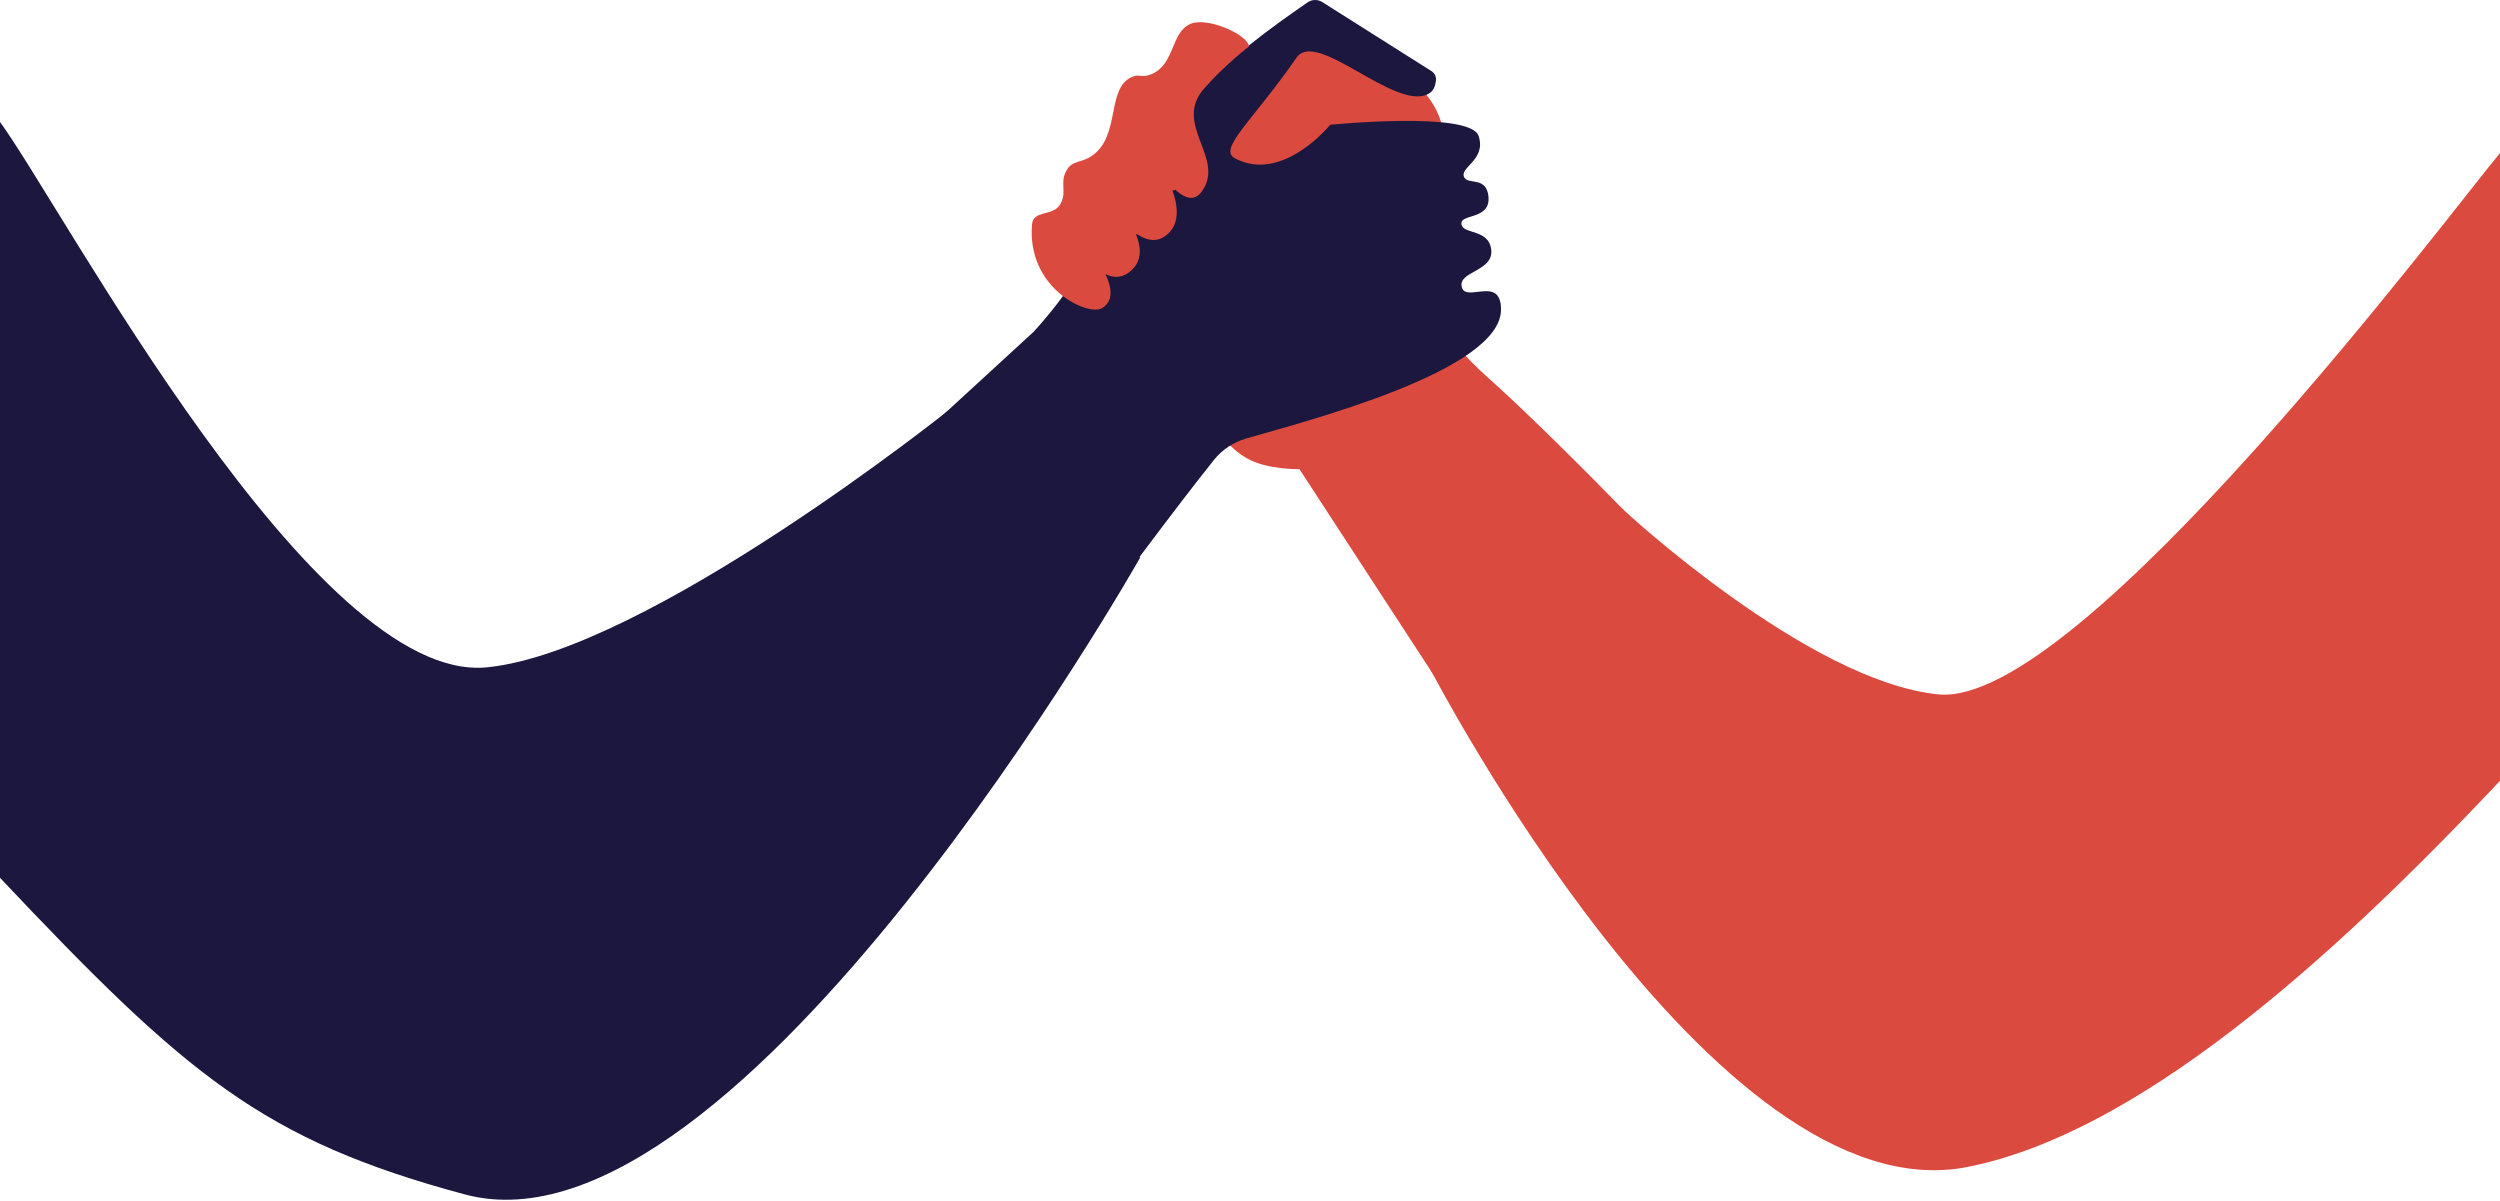
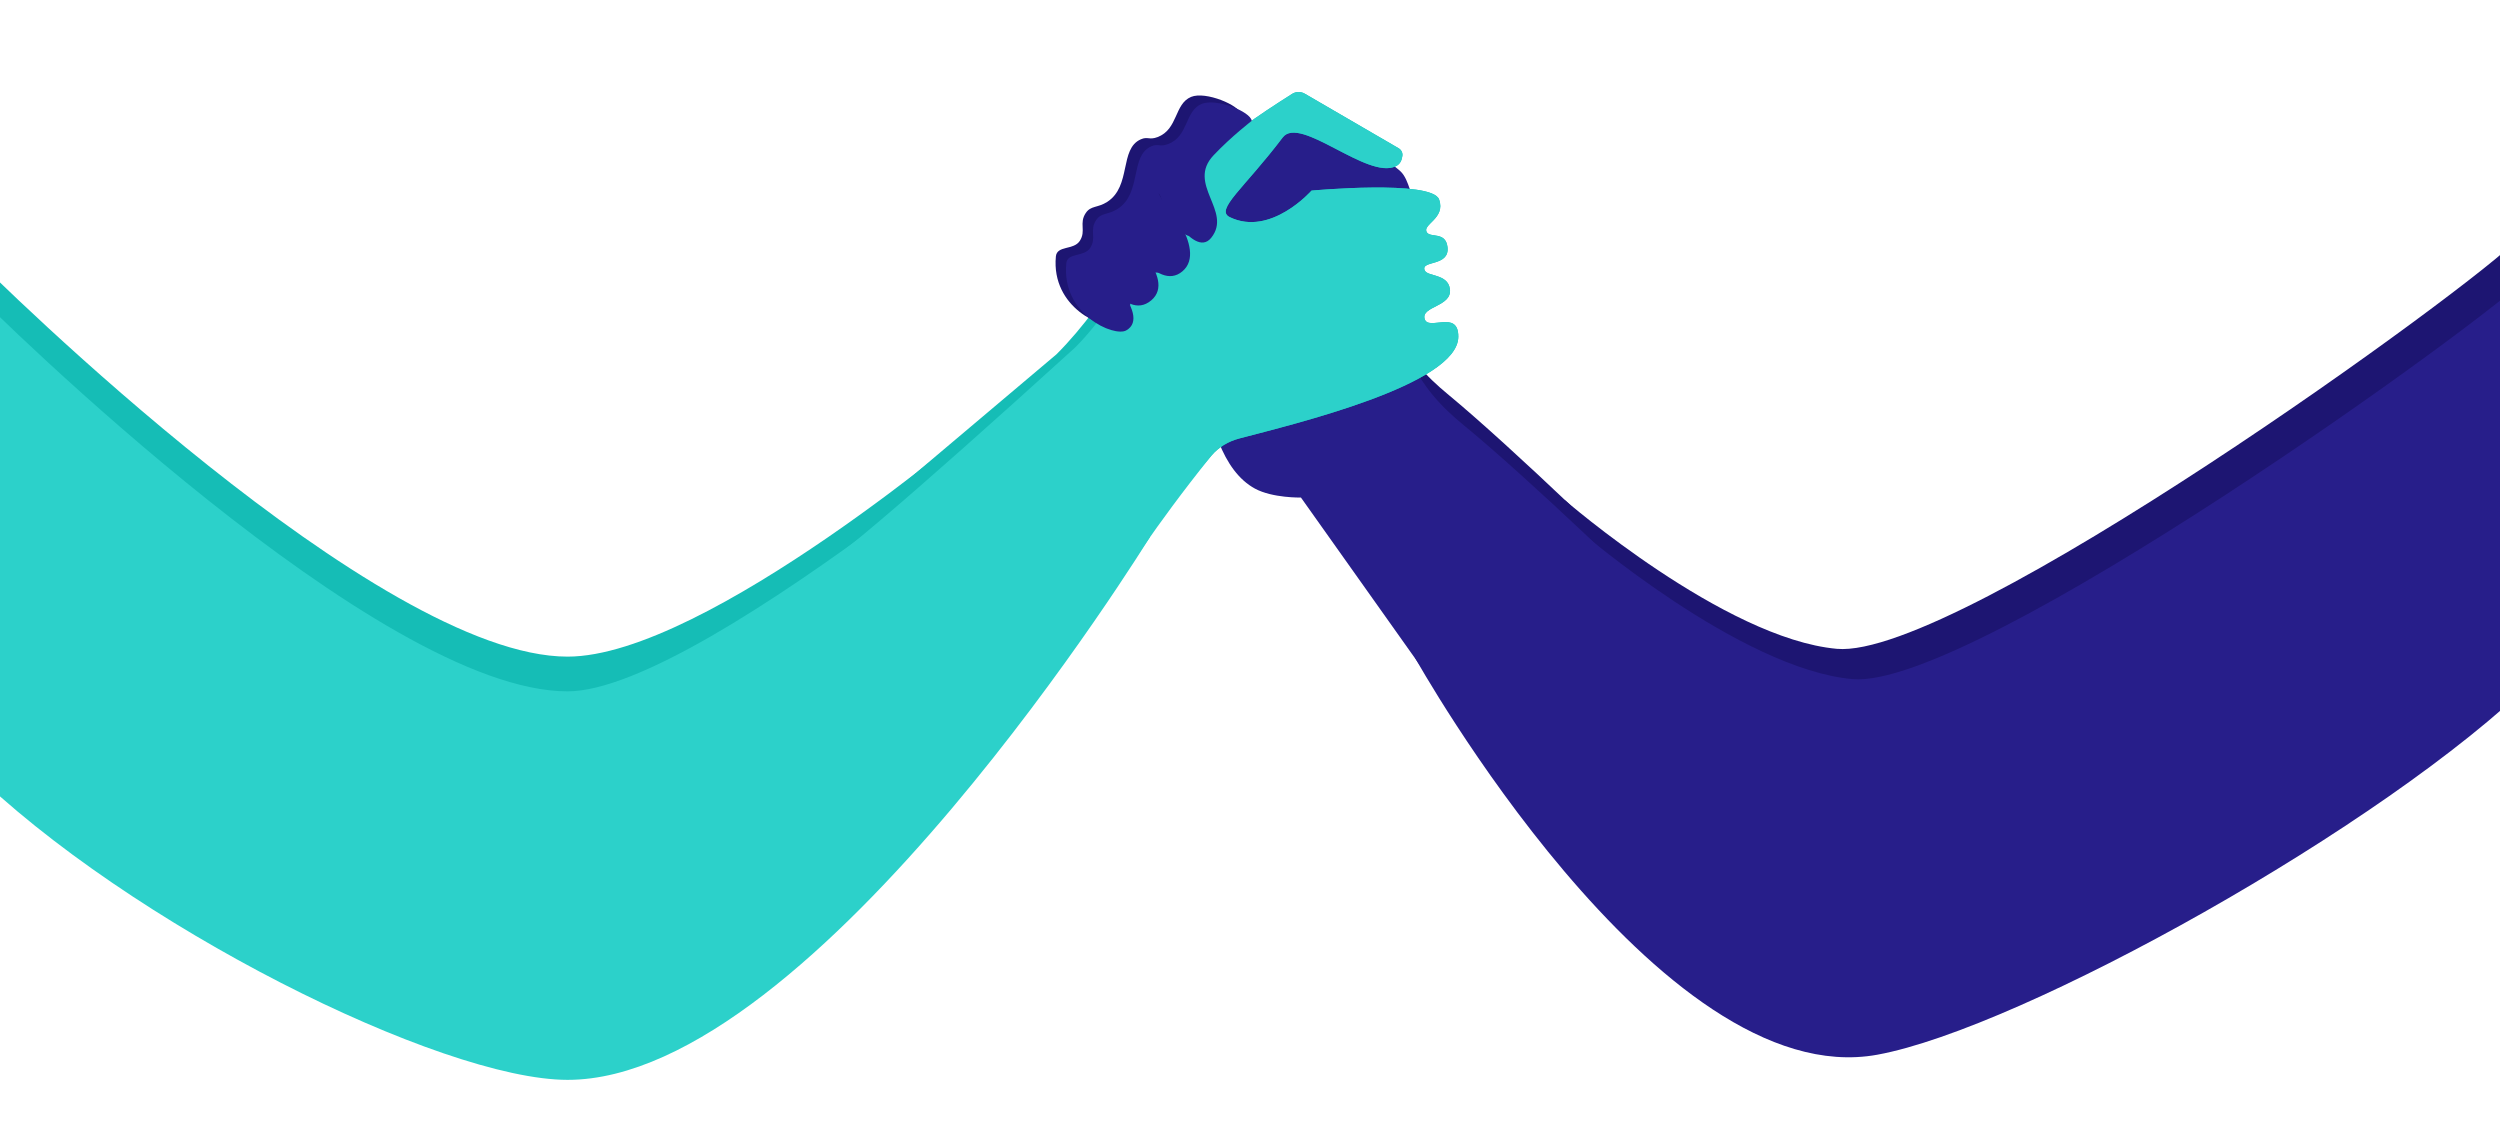
- <svg xmlns="http://www.w3.org/2000/svg" width="1366px" height="656px" viewBox="0 0 1366 656" version="1.1">
+ <svg xmlns="http://www.w3.org/2000/svg" width="1440px" height="656px" viewBox="0 0 1440 656" version="1.1">
  <defs />
-   <g id="Page-1" stroke="none" stroke-width="1" fill="none" fill-rule="evenodd">
-     <g id="Artboard-1">
-       <g id="Group">
-         <path d="M945,339.634 C930,322.634 855.632,244.404 812.51,205.856 C800.7,195.299 785.481,179.468 777.323,155.37 C765.137,119.374 800.197,91.329 784.973,60.522 C779.48,49.406 770.591,42.8 763.555,37.574 C756.942,32.66 733.738,15.421 710.011,20.745 C684.619,26.445 673.897,59.719 665.646,84.999 C648.177,138.516 640.091,226.22 680.944,250.22 C692.109,256.781 710.011,256.341 710.011,256.341 L836,449.634 L945,339.634 Z" id="Fill-1" fill="#DB4A3E" />
-         <path d="M425,309.634 L564.676,181.379 C599.324,143.761 622.813,89.751 654.937,51.342 C671.444,31.605 693.074,16.107 714.486,1.284 C716.874,-0.367 720.019,-0.43 722.473,1.121 L782.127,38.834 C783.933,39.975 784.889,42.074 784.593,44.19 C784.18,47.148 783.326,49.785 780.384,51.342 C762.392,60.856 719.428,15.719 708.481,31.454 C684.004,66.641 665.238,81.453 674.825,86.528 C700.832,100.297 726.839,68.171 726.839,68.171 C726.839,68.171 803.331,60.522 807.921,74.29 C812.381,87.671 796.504,91.656 800.271,97.237 C802.689,100.82 812.092,96.537 813.274,107.181 C814.805,120.95 796.177,116.224 798.741,123.245 C800.416,127.829 813.463,125.513 814.805,136.249 C816.335,148.487 796.444,148.067 798.741,156.901 C800.988,165.542 820.159,150.216 820.159,169.139 C820.159,202.465 715.369,229.673 680.89,239.603 C673.953,241.602 667.807,245.681 663.296,251.319 C622.469,302.324 527,434.634 527,434.634 L425,309.634 Z" id="Fill-3" fill="#1C173F" />
-         <path d="M0,66.633 C35,114.633 171.716,373.878 266,364.633 C353.396,356.064 519,223.633 519,223.633 L623,304.633 C623,304.633 403.522,692.786 254,652.633 C143.576,622.98 102,587.633 0,479.633 L0,66.633 Z" id="Fill-5" fill="#1C173F" />
-         <path d="M1366,83.633 C1340,114.633 1136.327,386.981 1059.149,379.412 C987.609,372.398 886,277.633 886,277.633 L781,364.633 C781,364.633 936.028,665.105 1075,637.633 C1166.816,619.484 1271,527.633 1366,426.633 L1366,83.633 Z" id="Fill-7" fill="#DB4A3E" />
-         <path d="M650.348,13.097 C639.541,17.946 642.115,35.273 628.93,40.633 C623.51,42.837 622.754,40.039 618.221,42.164 C604.409,48.635 612.317,74.188 596.803,84.999 C590.653,89.285 586.308,87.431 583.035,92.648 C578.574,99.758 583.411,104.838 579.21,111.771 C575.261,118.29 564.588,114.709 563.912,122.48 C560.852,157.666 594.509,172.964 602.158,168.375 C619.807,157.786 581.505,120.185 581.505,120.185 C581.505,120.185 600.539,163.797 618.221,147.722 C635.049,132.424 599.863,100.297 599.863,100.297 C599.863,100.297 621.281,143.133 638.109,127.835 C654.937,112.536 622.81,74.29 622.81,74.29 C622.81,74.29 644.712,120.56 656.467,104.887 C670.235,86.529 640.434,68.187 657.997,48.283 C669.471,35.279 682.474,25.335 682.474,25.335 C681.726,18.893 659.544,8.969 650.348,13.097 Z" id="Fill-9" fill="#DB4A3E" />
-         <rect id="Rectangle-2" fill="#DB4A3E" fill-rule="nonzero" x="579" y="117" width="25" height="33" />
-         <rect id="Rectangle-2" fill="#DB4A3E" fill-rule="nonzero" x="598" y="95" width="25" height="33" />
-         <rect id="Rectangle-2" fill="#DB4A3E" fill-rule="nonzero" x="617" y="71" width="25" height="33" />
+   <g id="Artboard-1" stroke="none" stroke-width="1" fill="none" fill-rule="evenodd">
+     <rect id="Rectangle" x="0" y="0" width="1451" height="1024" />
+     <g id="Group" transform="translate(-18, 53)">
+       <path d="M972,286.373 C958.362,272.058 890.745,206.184 851.538,173.724 C840.801,164.835 826.963,151.504 819.546,131.213 C808.466,100.901 840.343,77.286 826.501,51.344 C821.507,41.984 813.425,36.422 807.028,32.02 C801.015,27.883 779.918,13.366 758.345,17.85 C735.258,22.649 725.51,50.669 718.008,71.955 C702.125,117.02 694.773,190.872 731.917,211.082 C742.068,216.606 758.345,216.235 758.345,216.235 L872.896,379 L972,286.373 Z" id="Fill-1" fill="#1D1572" />
+       <path d="M0,92 C16.823,109.36 235.895,325.219 344.92,325.219 C424.799,325.219 584.842,187.805 584.842,187.805 L679,256.003 C679,256.003 487.892,549 344.92,549 C272.098,549 92.347,459.908 0,368.977 L0,92 Z" id="Fill-5" fill="#15BDB6" />
+       <path d="M1469,84 C1445.446,110.145 1145.905,327.107 1075.986,320.723 C1011.175,314.808 919.124,234.885 919.124,234.885 L824,308.259 C824,308.259 964.446,561.672 1090.346,538.503 C1173.526,523.196 1382.936,405.905 1469,320.723 L1469,84 Z" id="Fill-7" fill="#1D1572" />
+       <path d="M981,303.141 C967.362,288.944 899.745,223.616 860.538,191.425 C849.801,182.61 835.963,169.389 828.546,149.266 C817.466,119.206 849.343,95.786 835.501,70.059 C830.507,60.776 829.828,50.731 824.816,45.817 C819.803,40.904 783.832,15.182 762.26,19.628 C739.173,24.387 737.324,25.368 721.441,70.059 C705.557,114.75 703.773,208.431 740.917,228.474 C751.068,233.952 767.345,233.584 767.345,233.584 L881.896,395 L981,303.141 Z" id="Fill-1" fill="#271E8A" />
+       <path d="M1478,103 C1454.446,128.973 1154.905,344.508 1084.986,338.166 C1020.175,332.289 928.124,252.892 928.124,252.892 L833,325.784 C833,325.784 973.446,577.53 1099.346,554.513 C1182.526,539.307 1391.936,422.787 1478,338.166 L1478,103 Z" id="Fill-7" fill="#271E8A" />
+       <path d="M500,257.889 L626.541,151.068 C657.931,119.736 679.212,74.752 708.315,42.762 C723.269,26.324 742.866,13.415 762.264,1.07 C764.427,-0.306 767.277,-0.359 769.5,0.934 L823.544,32.344 C825.181,33.295 826.047,35.042 825.778,36.805 C825.404,39.268 824.631,41.466 821.965,42.762 C805.665,50.687 766.741,13.092 756.824,26.198 C734.648,55.504 717.647,67.841 726.333,72.068 C749.894,83.536 773.455,56.778 773.455,56.778 C773.455,56.778 842.754,50.407 846.913,61.875 C850.953,73.019 836.569,76.339 839.982,80.987 C842.173,83.971 850.692,80.405 851.762,89.27 C853.149,100.737 836.273,96.801 838.596,102.649 C840.114,106.467 851.934,104.538 853.149,113.479 C854.536,123.672 836.515,123.323 838.596,130.681 C840.632,137.878 858,125.113 858,140.874 C858,168.631 763.064,191.291 731.827,199.562 C725.543,201.227 719.975,204.625 715.888,209.32 C678.9,251.801 592.408,362 592.408,362 L500,257.889 Z" id="Fill-3" fill="#15BDB6" />
+       <path d="M0,112 C16.823,129.36 235.895,345.219 344.92,345.219 C424.799,345.219 657.713,142.307 657.713,142.307 L680.359,256.351 C680.359,256.351 487.892,569 344.92,569 C272.098,569 92.347,479.908 0,388.977 L0,112 Z" id="Fill-5" fill="#2CD1CA" />
+       <path d="M479.323,281.112 C487.895,279.679 540.507,235.069 637.159,147.282 C668.549,115.951 679.212,74.752 708.315,42.762 C723.269,26.324 742.866,13.415 762.264,1.07 C764.427,-0.306 767.277,-0.359 769.5,0.934 L823.544,32.344 C825.181,33.295 826.047,35.042 825.778,36.805 C825.404,39.268 824.631,41.466 821.965,42.762 C805.665,50.687 766.741,13.092 756.824,26.198 C734.648,55.504 717.647,67.841 726.333,72.068 C749.894,83.536 773.455,56.778 773.455,56.778 C773.455,56.778 842.754,50.407 846.913,61.875 C850.953,73.019 836.569,76.339 839.982,80.987 C842.173,83.971 850.692,80.405 851.762,89.27 C853.149,100.737 836.273,96.801 838.596,102.649 C840.114,106.467 851.934,104.538 853.149,113.479 C854.536,123.672 836.515,123.323 838.596,130.681 C840.632,137.878 858,125.113 858,140.874 C858,168.631 763.064,191.291 731.827,199.562 C725.543,201.227 719.759,204.504 715.888,209.32 C680.568,253.255 666.298,278.428 664.567,278.428 C532.499,281.651 470.751,282.546 479.323,281.112 Z" id="Fill-3" fill="#2CD1CA" />
+       <path d="M704.055,2.819 C694.318,6.895 696.637,21.458 684.757,25.963 C679.874,27.816 679.193,25.464 675.109,27.25 C662.664,32.689 669.789,54.167 655.811,63.254 C650.27,66.856 646.355,65.298 643.406,69.683 C639.387,75.659 643.745,79.929 639.96,85.756 C636.402,91.235 626.786,88.225 626.177,94.757 C623.42,124.331 653.744,137.19 660.636,133.332 C676.538,124.432 642.028,92.828 642.028,92.828 C642.028,92.828 659.177,129.485 675.109,115.973 C690.27,103.115 658.568,76.112 658.568,76.112 C658.568,76.112 677.866,112.116 693.028,99.258 C708.189,86.399 679.243,54.253 679.243,54.253 C679.243,54.253 698.977,93.143 709.568,79.97 C721.973,64.54 695.122,49.123 710.946,32.393 C721.284,21.463 733,13.105 733,13.105 C732.326,7.691 712.34,-0.651 704.055,2.819 Z" id="Fill-9" fill="#1D1572" />
+       <g id="Group-2" transform="translate(632, 6)" fill="#271E8A">
+         <path d="M78.131,0.858 C68.384,4.933 70.706,19.492 58.814,23.996 C53.926,25.848 53.244,23.497 49.156,25.282 C36.7,30.72 43.832,52.191 29.84,61.275 C24.294,64.876 20.375,63.318 17.423,67.702 C13.4,73.676 17.762,77.945 13.974,83.77 C10.412,89.248 0.786,86.239 0.177,92.769 C-2.583,122.334 27.771,135.189 34.67,131.333 C50.587,122.435 16.043,90.84 16.043,90.84 C16.043,90.84 33.209,127.486 49.156,113.979 C64.333,101.124 32.6,74.129 32.6,74.129 C32.6,74.129 51.916,110.123 67.093,97.268 C82.269,84.413 53.295,52.277 53.295,52.277 C53.295,52.277 73.048,91.155 83.649,77.986 C96.066,62.56 69.189,47.148 85.029,30.424 C95.377,19.497 107,10.614 107,10.614 C106.325,5.201 86.424,-2.61 78.131,0.858 Z" id="Fill-9" />
+         <rect id="Rectangle-2" fill-rule="nonzero" x="14" y="89" width="23" height="28" />
+         <rect id="Rectangle-2" fill-rule="nonzero" x="31" y="70" width="23" height="28" />
+         <polygon id="Rectangle-2" fill-rule="nonzero" points="52 47 75 47 70.593 77 60.606 71.922" />
      </g>
    </g>
  </g>
</svg>
